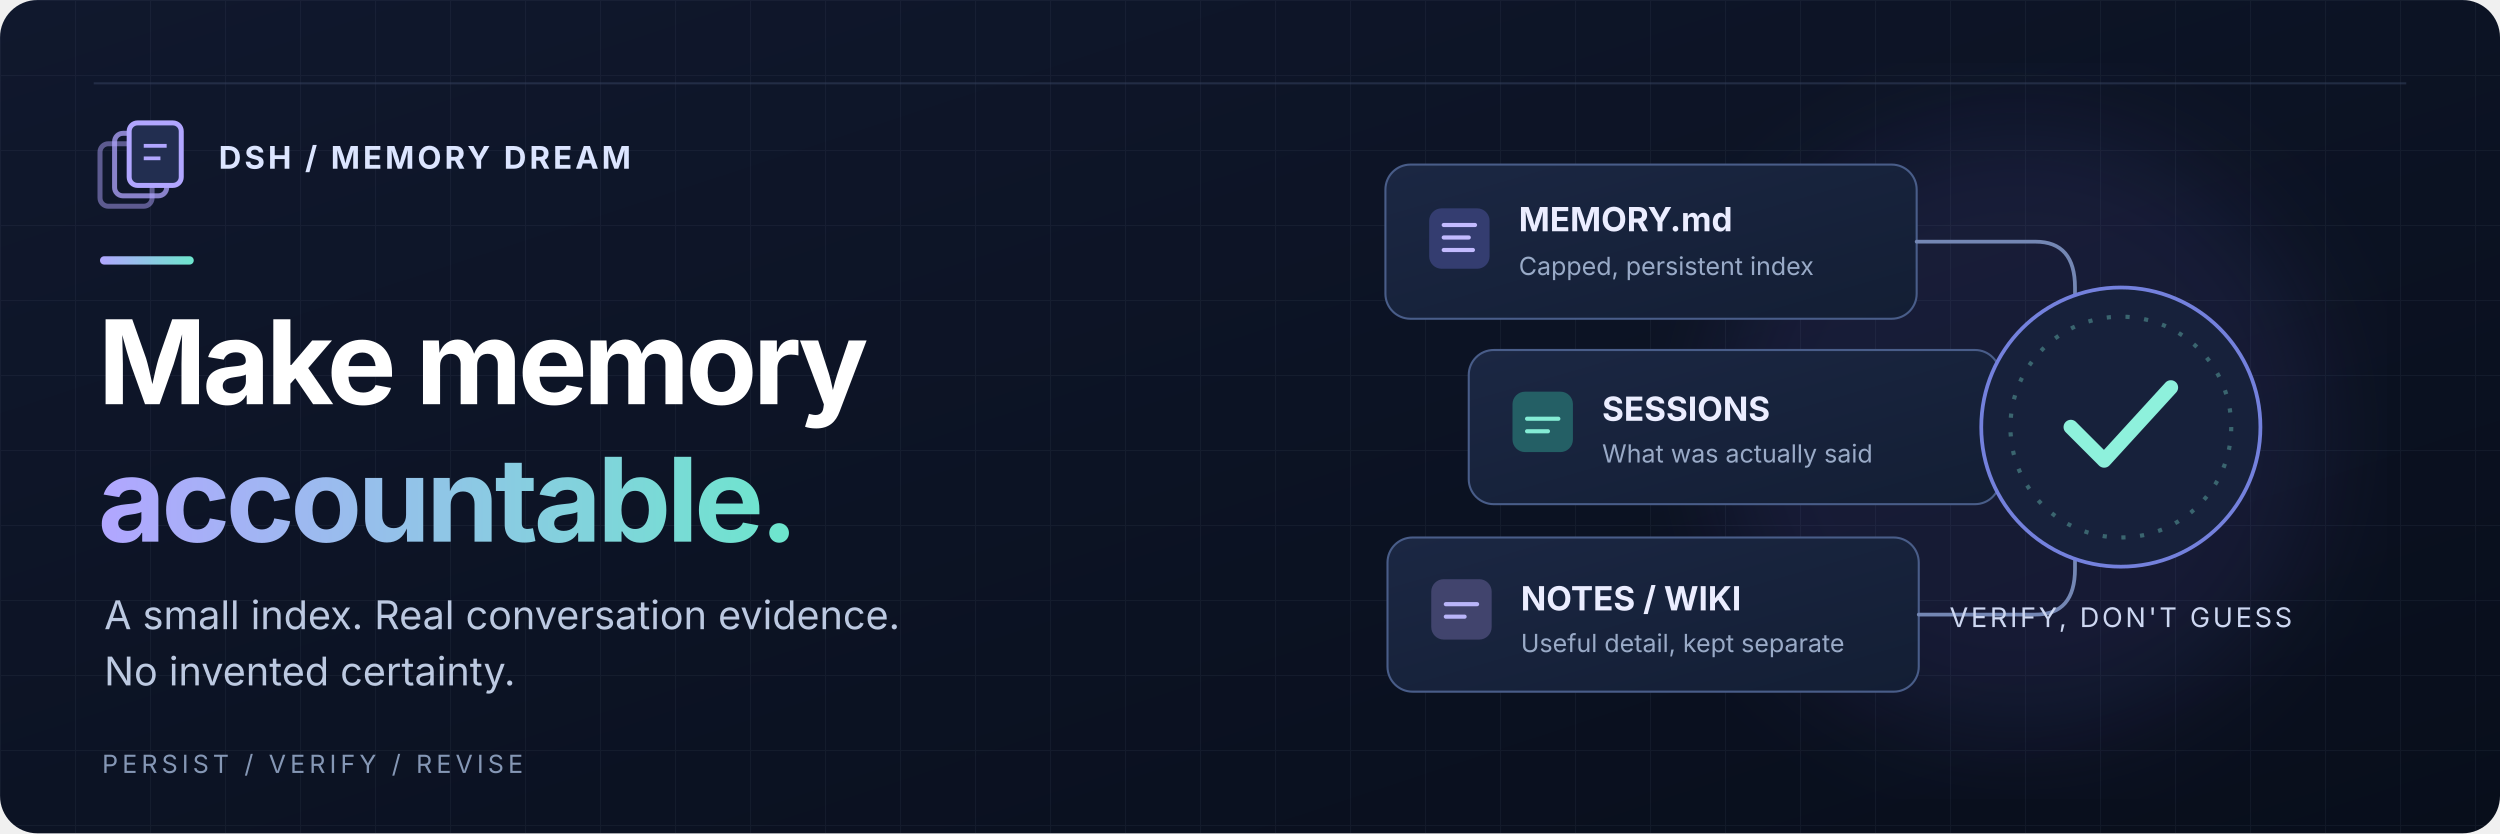
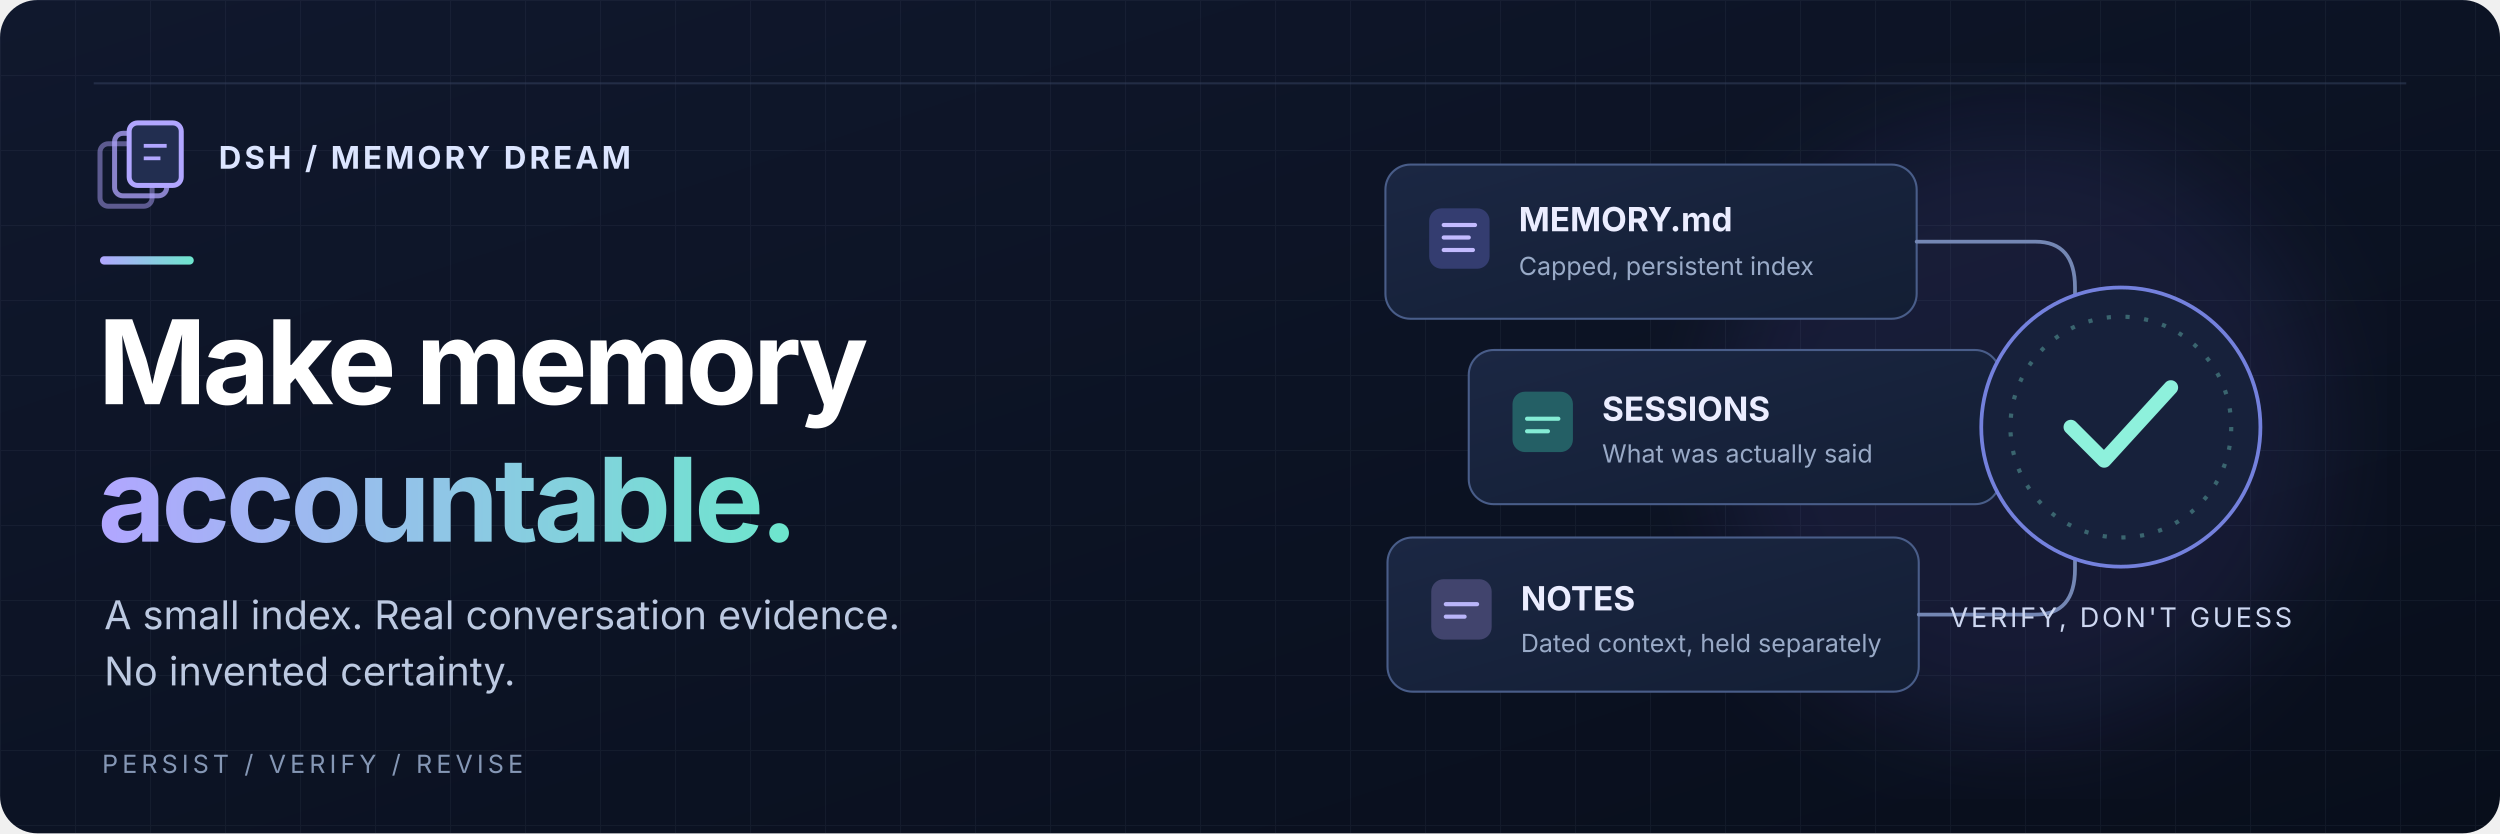
<svg xmlns="http://www.w3.org/2000/svg" width="1200" height="400" viewBox="0 0 1200 400" role="img" aria-labelledby="title desc">
  <defs>
    <linearGradient id="bg" x1="0" y1="0" x2="1" y2="1">
      <stop stop-color="#10182D" />
      <stop offset="1" stop-color="#080E1B" />
    </linearGradient>
    <linearGradient id="accent" x1="0" y1="0" x2="1" y2="0">
      <stop stop-color="#B1A6FF" />
      <stop offset="1" stop-color="#6DE6CD" />
    </linearGradient>
    <linearGradient id="card" x1="0" y1="0" x2="1" y2="1">
      <stop stop-color="#1B2743" />
      <stop offset="1" stop-color="#131E34" />
    </linearGradient>
    <pattern id="grid" width="36" height="36" patternUnits="userSpaceOnUse">
      <path d="M 36 0 L 0 0 0 36" fill="none" stroke="#8A98B5" stroke-opacity=".075" stroke-width="1" />
    </pattern>
    <filter id="glow">
      <feGaussianBlur stdDeviation="24" />
    </filter>
  </defs>
  <rect width="1200" height="400" rx="18" fill="url(#bg)" />
  <rect width="1200" height="400" rx="18" fill="url(#grid)" />
  <circle cx="969" cy="207" r="147" fill="#766DDE" opacity=".11" filter="url(#glow)" />
  <path d="M 45 40 H 1155" stroke="#33405D" stroke-opacity=".55" />
  <g transform="translate(48 59)" fill="none" stroke="#B1A6FF" stroke-width="2.4" stroke-linejoin="round">
    <rect x="0" y="10" width="25" height="30" rx="4" opacity=".48" />
    <rect x="7" y="5" width="25" height="30" rx="4" opacity=".75" />
    <rect x="14" y="0" width="25" height="30" rx="4" fill="#222E50" />
    <path d="M 21 11 H 32 M 21 17 H 29" stroke-width="1.8" />
  </g>
  <text x="105" y="81" fill="#DCE5FF" font-family="Inter, Segoe UI, Arial, sans-serif" font-size="15" font-weight="700" letter-spacing="1.5">DSH / MEMORY DREAM</text>
  <rect x="48" y="123" width="45" height="4" rx="2" fill="url(#accent)" />
  <text x="47" y="194" fill="#FFFFFF" font-family="Inter, Segoe UI, Arial, sans-serif" font-size="56" font-weight="750" letter-spacing="-2">Make memory</text>
  <text x="47" y="260" fill="url(#accent)" font-family="Inter, Segoe UI, Arial, sans-serif" font-size="56" font-weight="750" letter-spacing="-2">accountable.</text>
  <text x="50" y="302" fill="#BCC9E1" font-family="Inter, Segoe UI, Arial, sans-serif" font-size="19">A small index. Real conversation evidence.</text>
  <text x="50" y="329" fill="#BCC9E1" font-family="Inter, Segoe UI, Arial, sans-serif" font-size="19">No invented certainty.</text>
  <text x="49" y="371" fill="#8597B5" font-family="Inter, Segoe UI, Arial, sans-serif" font-size="12" letter-spacing="2">PERSIST  /  VERIFY  /  REVISE</text>
  <g font-family="Inter, Segoe UI, Arial, sans-serif">
    <rect x="665" y="79" width="255" height="74" rx="12" fill="url(#card)" stroke="#495D89" />
    <rect x="686" y="100" width="29" height="29" rx="6" fill="#343D70" />
    <path d="M693 108h15m-15 6h12m-12 6h14" stroke="#C3BBFF" stroke-width="2" stroke-linecap="round" />
    <text x="729" y="111" fill="#EBEDFF" font-size="16" font-weight="700">MEMORY.md</text>
    <text x="729" y="132" fill="#99AAC7" font-size="12">Capped, persistent index</text>
    <rect x="705" y="168" width="255" height="74" rx="12" fill="url(#card)" stroke="#495D89" />
    <rect x="726" y="188" width="29" height="29" rx="6" fill="#245F65" />
    <path d="M733 201h15m-15 6h10" stroke="#84ECD5" stroke-width="2" stroke-linecap="round" />
    <text x="769" y="202" fill="#EBEDFF" font-size="16" font-weight="700">SESSIONS</text>
    <text x="769" y="222" fill="#99AAC7" font-size="12">What was actually said</text>
    <rect x="666" y="258" width="255" height="74" rx="12" fill="url(#card)" stroke="#495D89" />
    <rect x="687" y="278" width="29" height="29" rx="6" fill="#41446D" />
    <path d="M694 290h15m-15 6h9" stroke="#B9B5F9" stroke-width="2" stroke-linecap="round" />
-     <text x="730" y="293" fill="#EBEDFF" font-size="16" font-weight="700">NOTES / WIKI</text>
-     <text x="730" y="313" fill="#99AAC7" font-size="12">Useful detail, kept separate</text>
+     <text x="730" y="293" fill="#EBEDFF" font-size="16" font-weight="700">NOTES</text>
+     <text x="730" y="313" fill="#99AAC7" font-size="12">Dated context, held separately</text>
  </g>
  <path d="M920 116 H977 Q996 116 996 138 V182 M960 205 H975 M921 295 H977 Q996 295 996 273 V226" fill="none" stroke="#7487B4" stroke-width="1.8" stroke-linecap="round" />
  <circle cx="1018" cy="205" r="67" fill="#17213B" stroke="#7481DD" stroke-width="1.8" />
  <circle cx="1018" cy="205" r="53" fill="none" stroke="#7DE4D2" stroke-opacity=".35" stroke-dasharray="2 7" stroke-width="2" />
  <path d="M994 205 l16 16 32-35" fill="none" stroke="#8EF1DC" stroke-width="7" stroke-linecap="round" stroke-linejoin="round" />
  <text x="1018" y="301" text-anchor="middle" fill="#CDD7F1" font-family="Inter, Segoe UI, Arial, sans-serif" font-size="13" letter-spacing="1.3">VERIFY, DON'T GUESS</text>
</svg>
